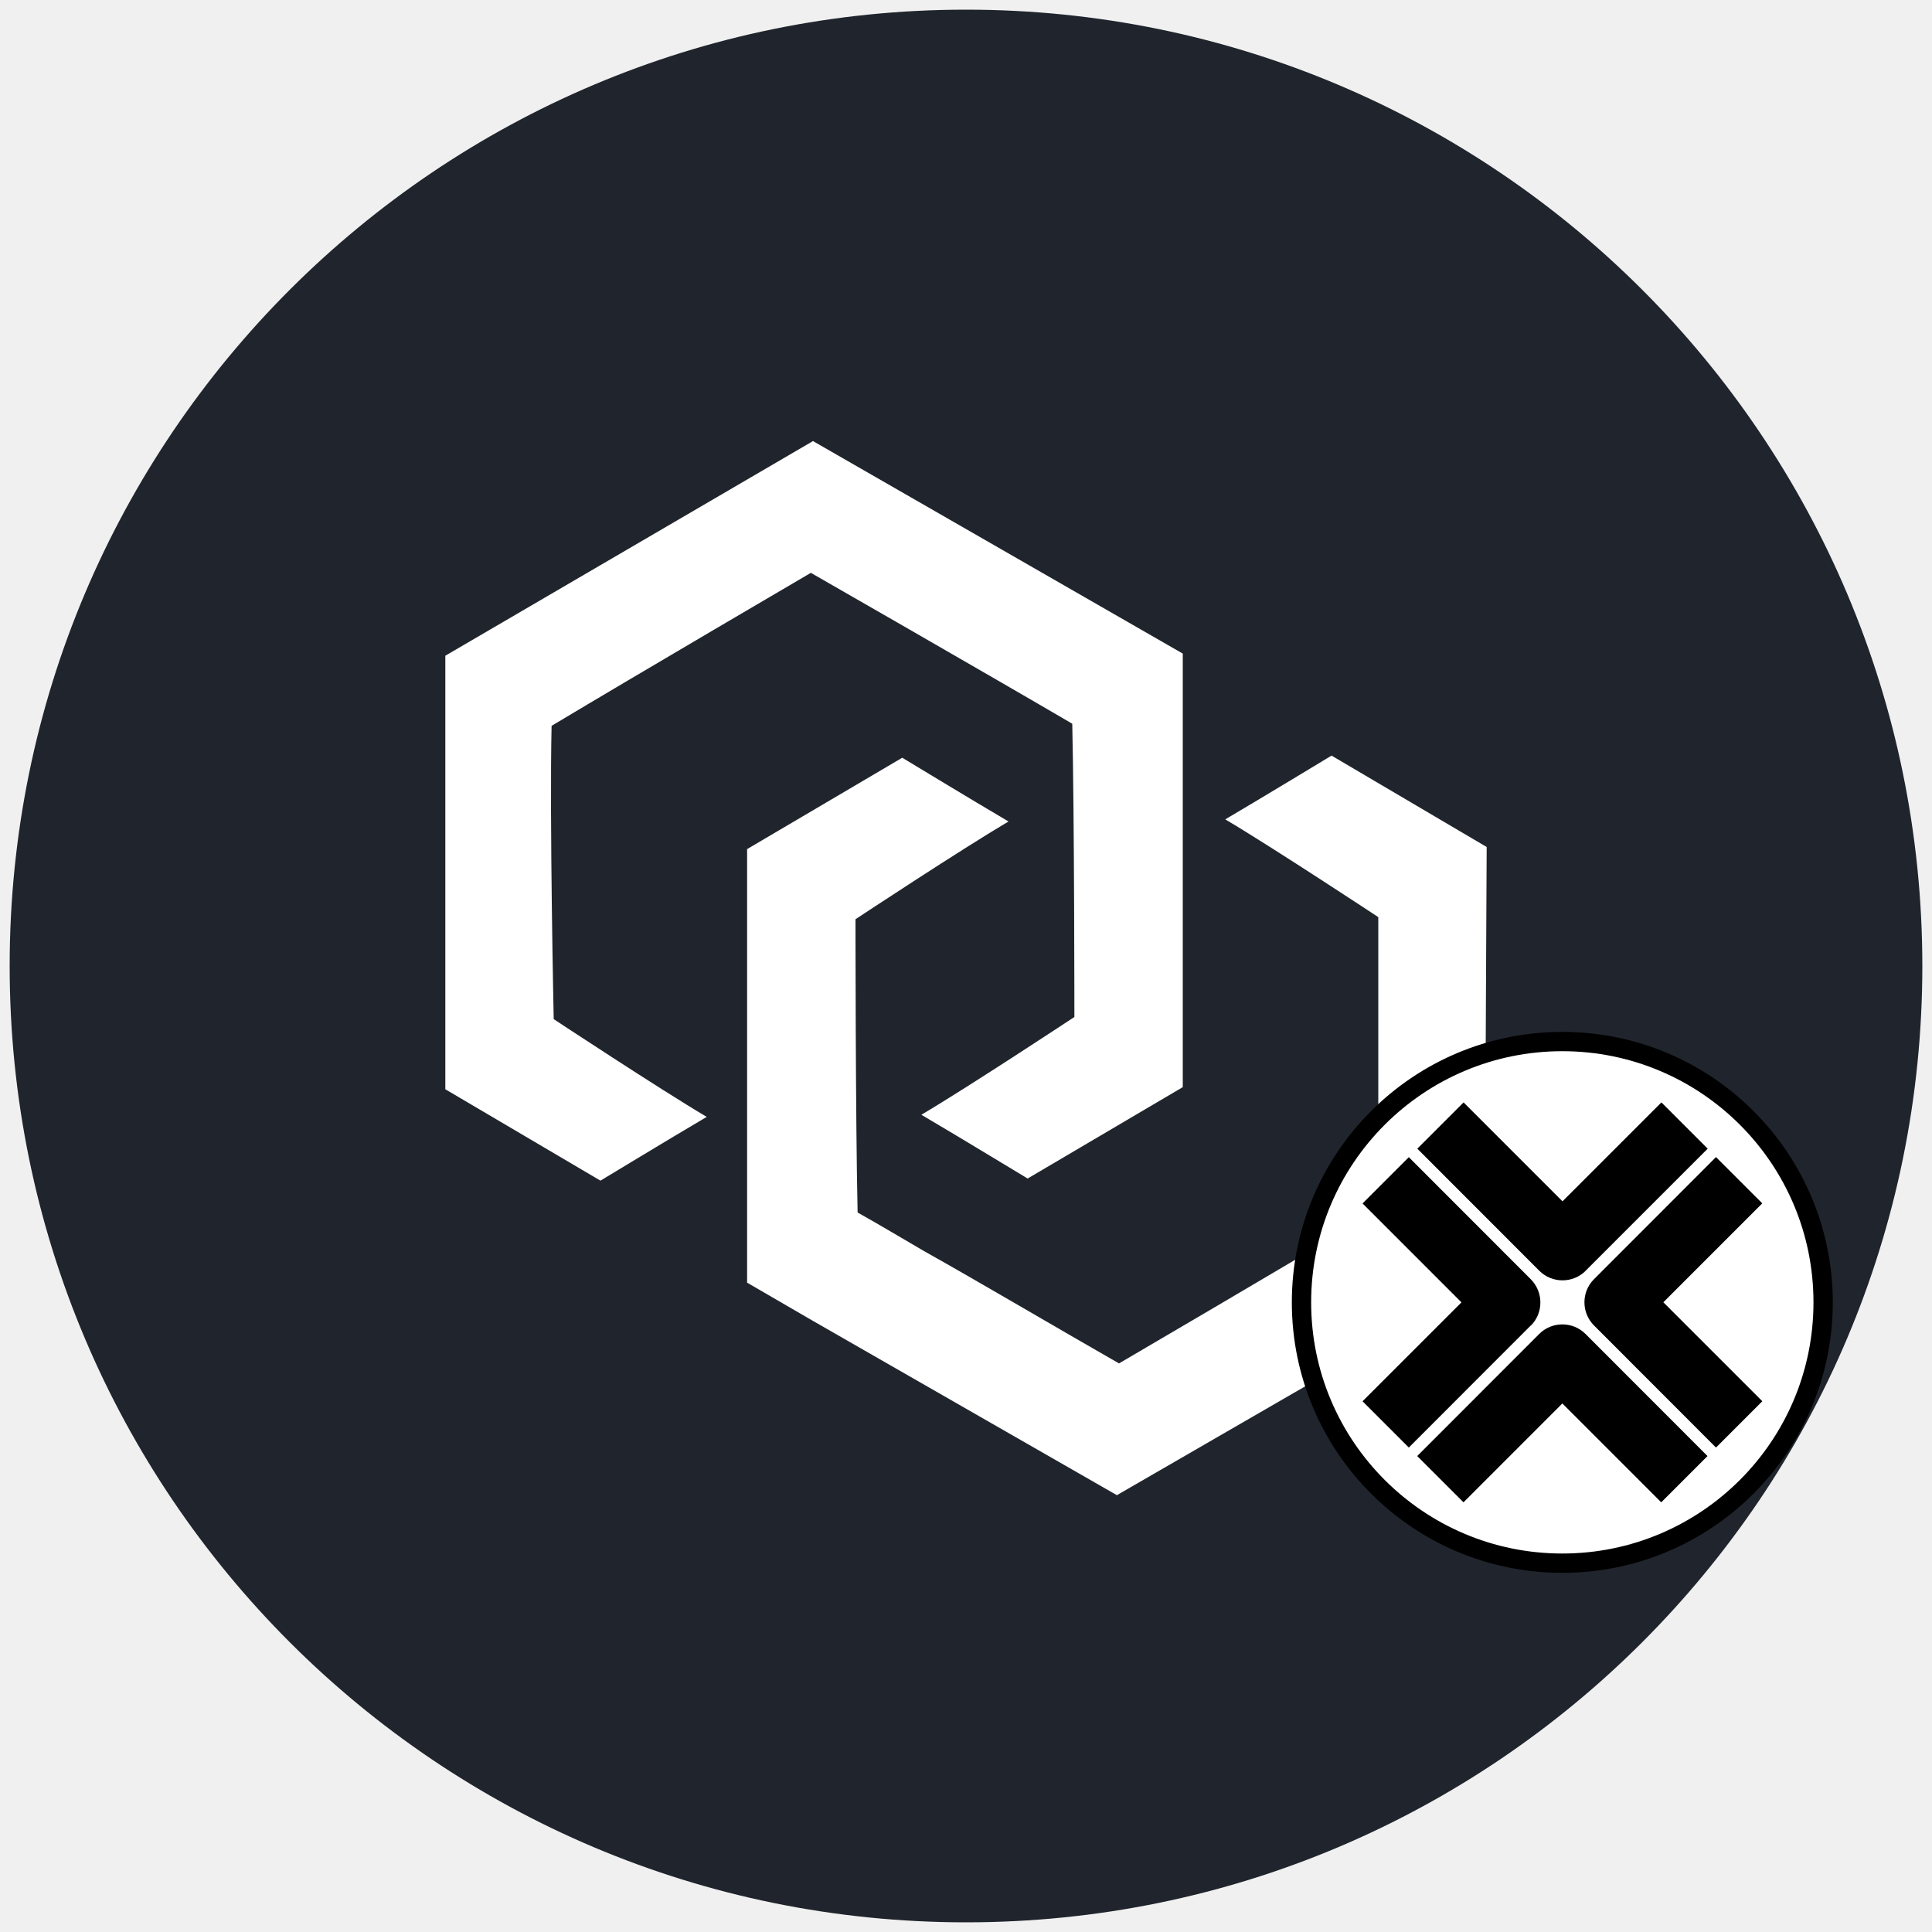
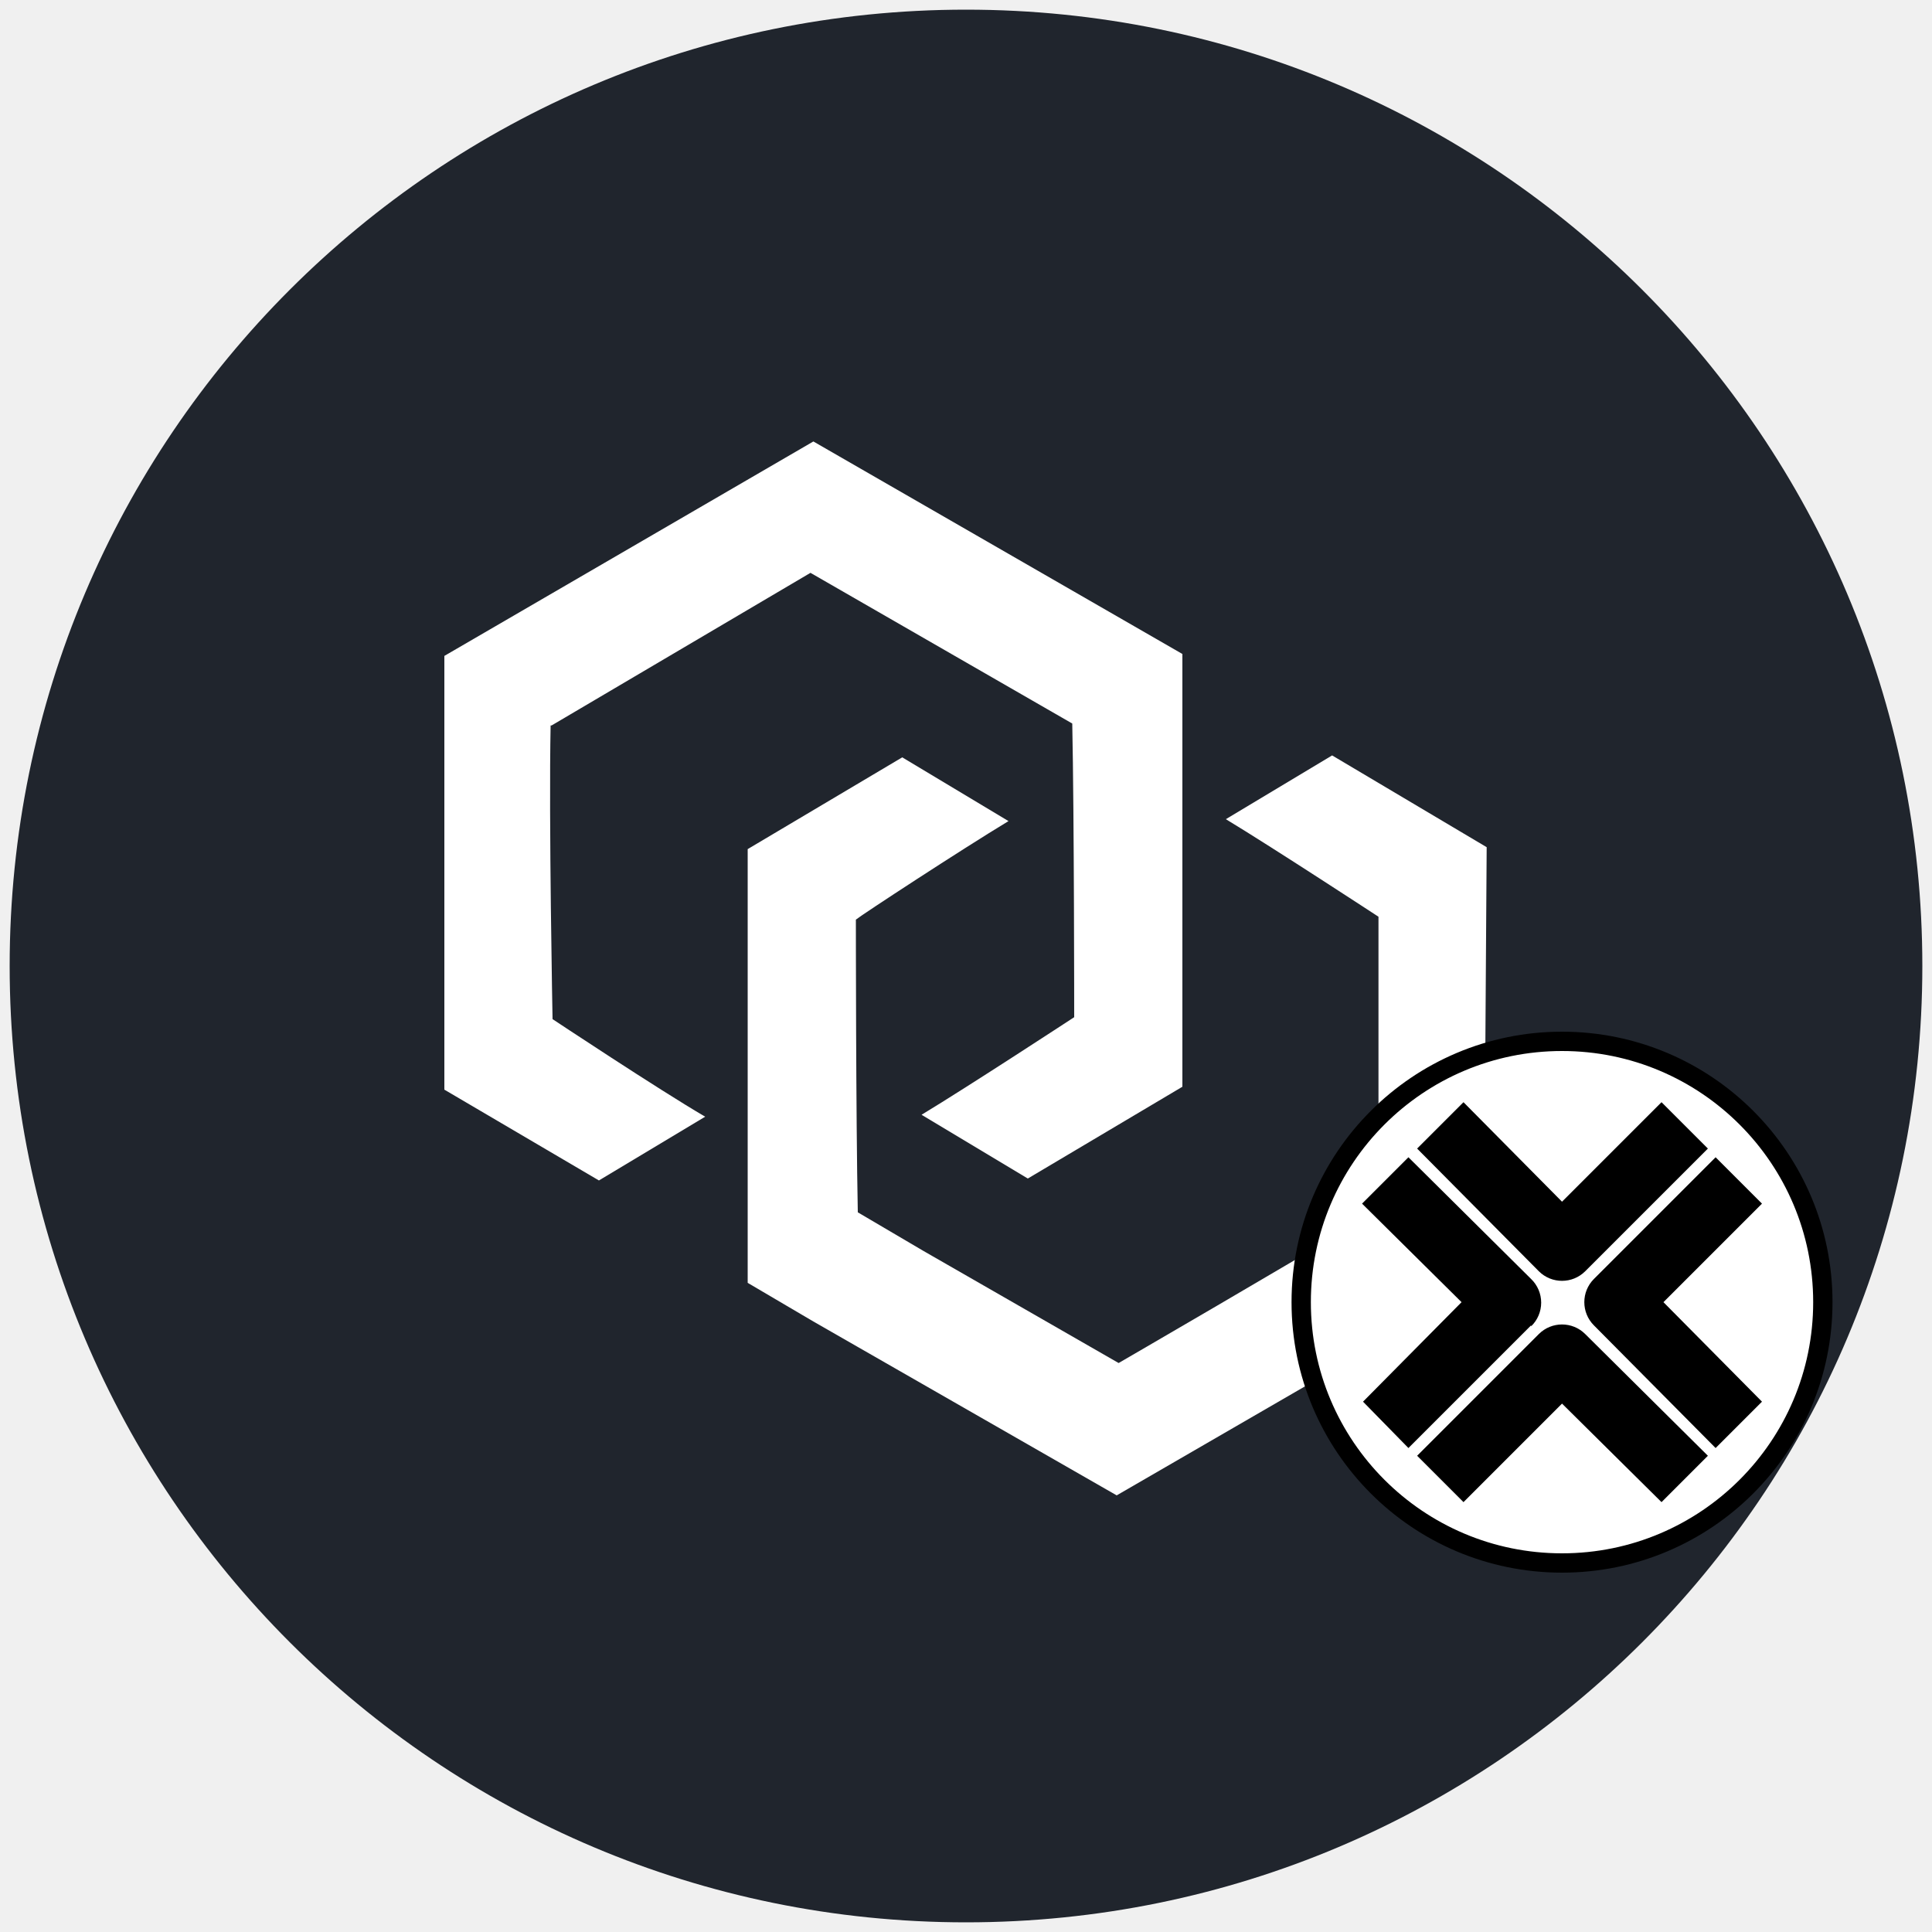
<svg xmlns="http://www.w3.org/2000/svg" viewBox="0 0 200 200">
-   <g id="a">
-     <circle cx="100" cy="100" r="99" style="fill:#20252d;" />
-     <path d="m57.1,75.14c8.8-5.28,26.84-15.84,26.84-15.84,0,0,18.04,10.34,27.06,15.62.22,9.68.22,30.36.22,30.36,0,0-11,7.26-15.84,10.12,3.74,2.2,11,6.6,11,6.6l16.06-9.46v-44.88l-38.28-22-38.06,22.22v44.88l16.06,9.46s7.26-4.4,11-6.6c-4.84-2.86-15.84-10.12-15.84-10.12,0,0-.44-20.68-.22-30.36h0Z" style="fill:#fff;" />
-     <path d="m153.9,87.68l-16.06-9.46s-7.26,4.4-11,6.6c4.84,2.86,15.84,10.12,15.84,10.12v30.36c-8.8,5.28-26.84,15.84-26.84,15.84h0c-6.16-3.52-14.74-8.58-20.24-11.66h0c-2.64-1.54-4.84-2.86-6.82-3.96-.22-9.68-.22-30.36-.22-30.36h0c.66-.44,11-7.26,15.84-10.12-3.74-2.2-11-6.6-11-6.6l-16.06,9.46v44.88l6.82,3.96,31.46,18.04,38.06-22h0l.22-45.1h0Z" style="fill:#fff;" />
-   </g>
-   <g id="b">
-     <circle cx="161.73" cy="134.82" r="27" style="fill:#fff; stroke:#000; stroke-miterlimit:10; stroke-width:2px;" />
-     <path d="m164.14,131.55l12.64-12.64-4.79-4.79-10.24,10.24-10.24-10.24-4.79,4.79,12.63,12.64c.66.66,1.53.99,2.4.99s1.73-.33,2.4-.99Zm18.29,13.5l-10.24-10.24,10.24-10.24-4.79-4.79-12.63,12.64c-1.32,1.32-1.32,3.47,0,4.79l12.63,12.64,4.79-4.79h0Zm-20.7.23l10.24,10.24,4.79-4.79-12.63-12.64c-1.32-1.32-3.47-1.32-4.79,0l-12.63,12.64,4.79,4.79,10.24-10.24h0Zm-3.26-8.05c.64-.64.99-1.5.99-2.4s-.36-1.76-.99-2.4l-12.63-12.64-4.79,4.79,10.24,10.24-10.24,10.24,4.79,4.79,12.63-12.64h0Z" />
-   </g>
+   <circle cx="100" cy="100" r="99" fill="#20252d" />
+   <path fill="#fff" d="m57.1 75.1 26.8-15.8L111 74.9c.2 9.7.2 30.4.2 30.4s-11 7.2-15.8 10.1l11 6.6 16-9.5V67.7l-38.2-22L46 67.9v44.9l16 9.4 11-6.6c-4.8-2.8-15.8-10.1-15.8-10.1s-.4-20.7-.2-30.4Z" />
+   <path fill="#fff" d="m153.9 87.7-16-9.5-11 6.6c4.8 2.9 15.8 10.1 15.8 10.1v30.4c-8.8 5.3-26.9 15.8-26.9 15.8l-20.2-11.6-6.8-4c-.2-9.7-.2-30.3-.2-30.3.6-.5 11-7.3 15.8-10.2l-11-6.6-16 9.5v44.9l6.8 4 31.4 18 38-22 .3-45.1Z" />
+   <circle cx="161.7" cy="134.8" r="27" fill="#fff" stroke="#000" stroke-miterlimit="10" stroke-width="2" />
+   <path d="m164.1 131.6 12.7-12.7-4.8-4.8-10.3 10.3-10.2-10.3-4.8 4.8 12.6 12.7a3.4 3.4 0 0 0 4.8 0Zm18.3 13.5-10.2-10.3 10.2-10.2-4.8-4.8-12.6 12.6a3.4 3.4 0 0 0 0 4.8l12.6 12.7 4.8-4.8Zm-20.7.2 10.3 10.2 4.8-4.8-12.7-12.6a3.4 3.4 0 0 0-4.8 0l-12.6 12.6 4.8 4.8 10.2-10.2Zm-3.2-8a3.4 3.4 0 0 0 0-4.9l-12.7-12.6-4.8 4.8 10.3 10.2-10.2 10.3 4.7 4.8 12.7-12.7Z" />
</svg>
